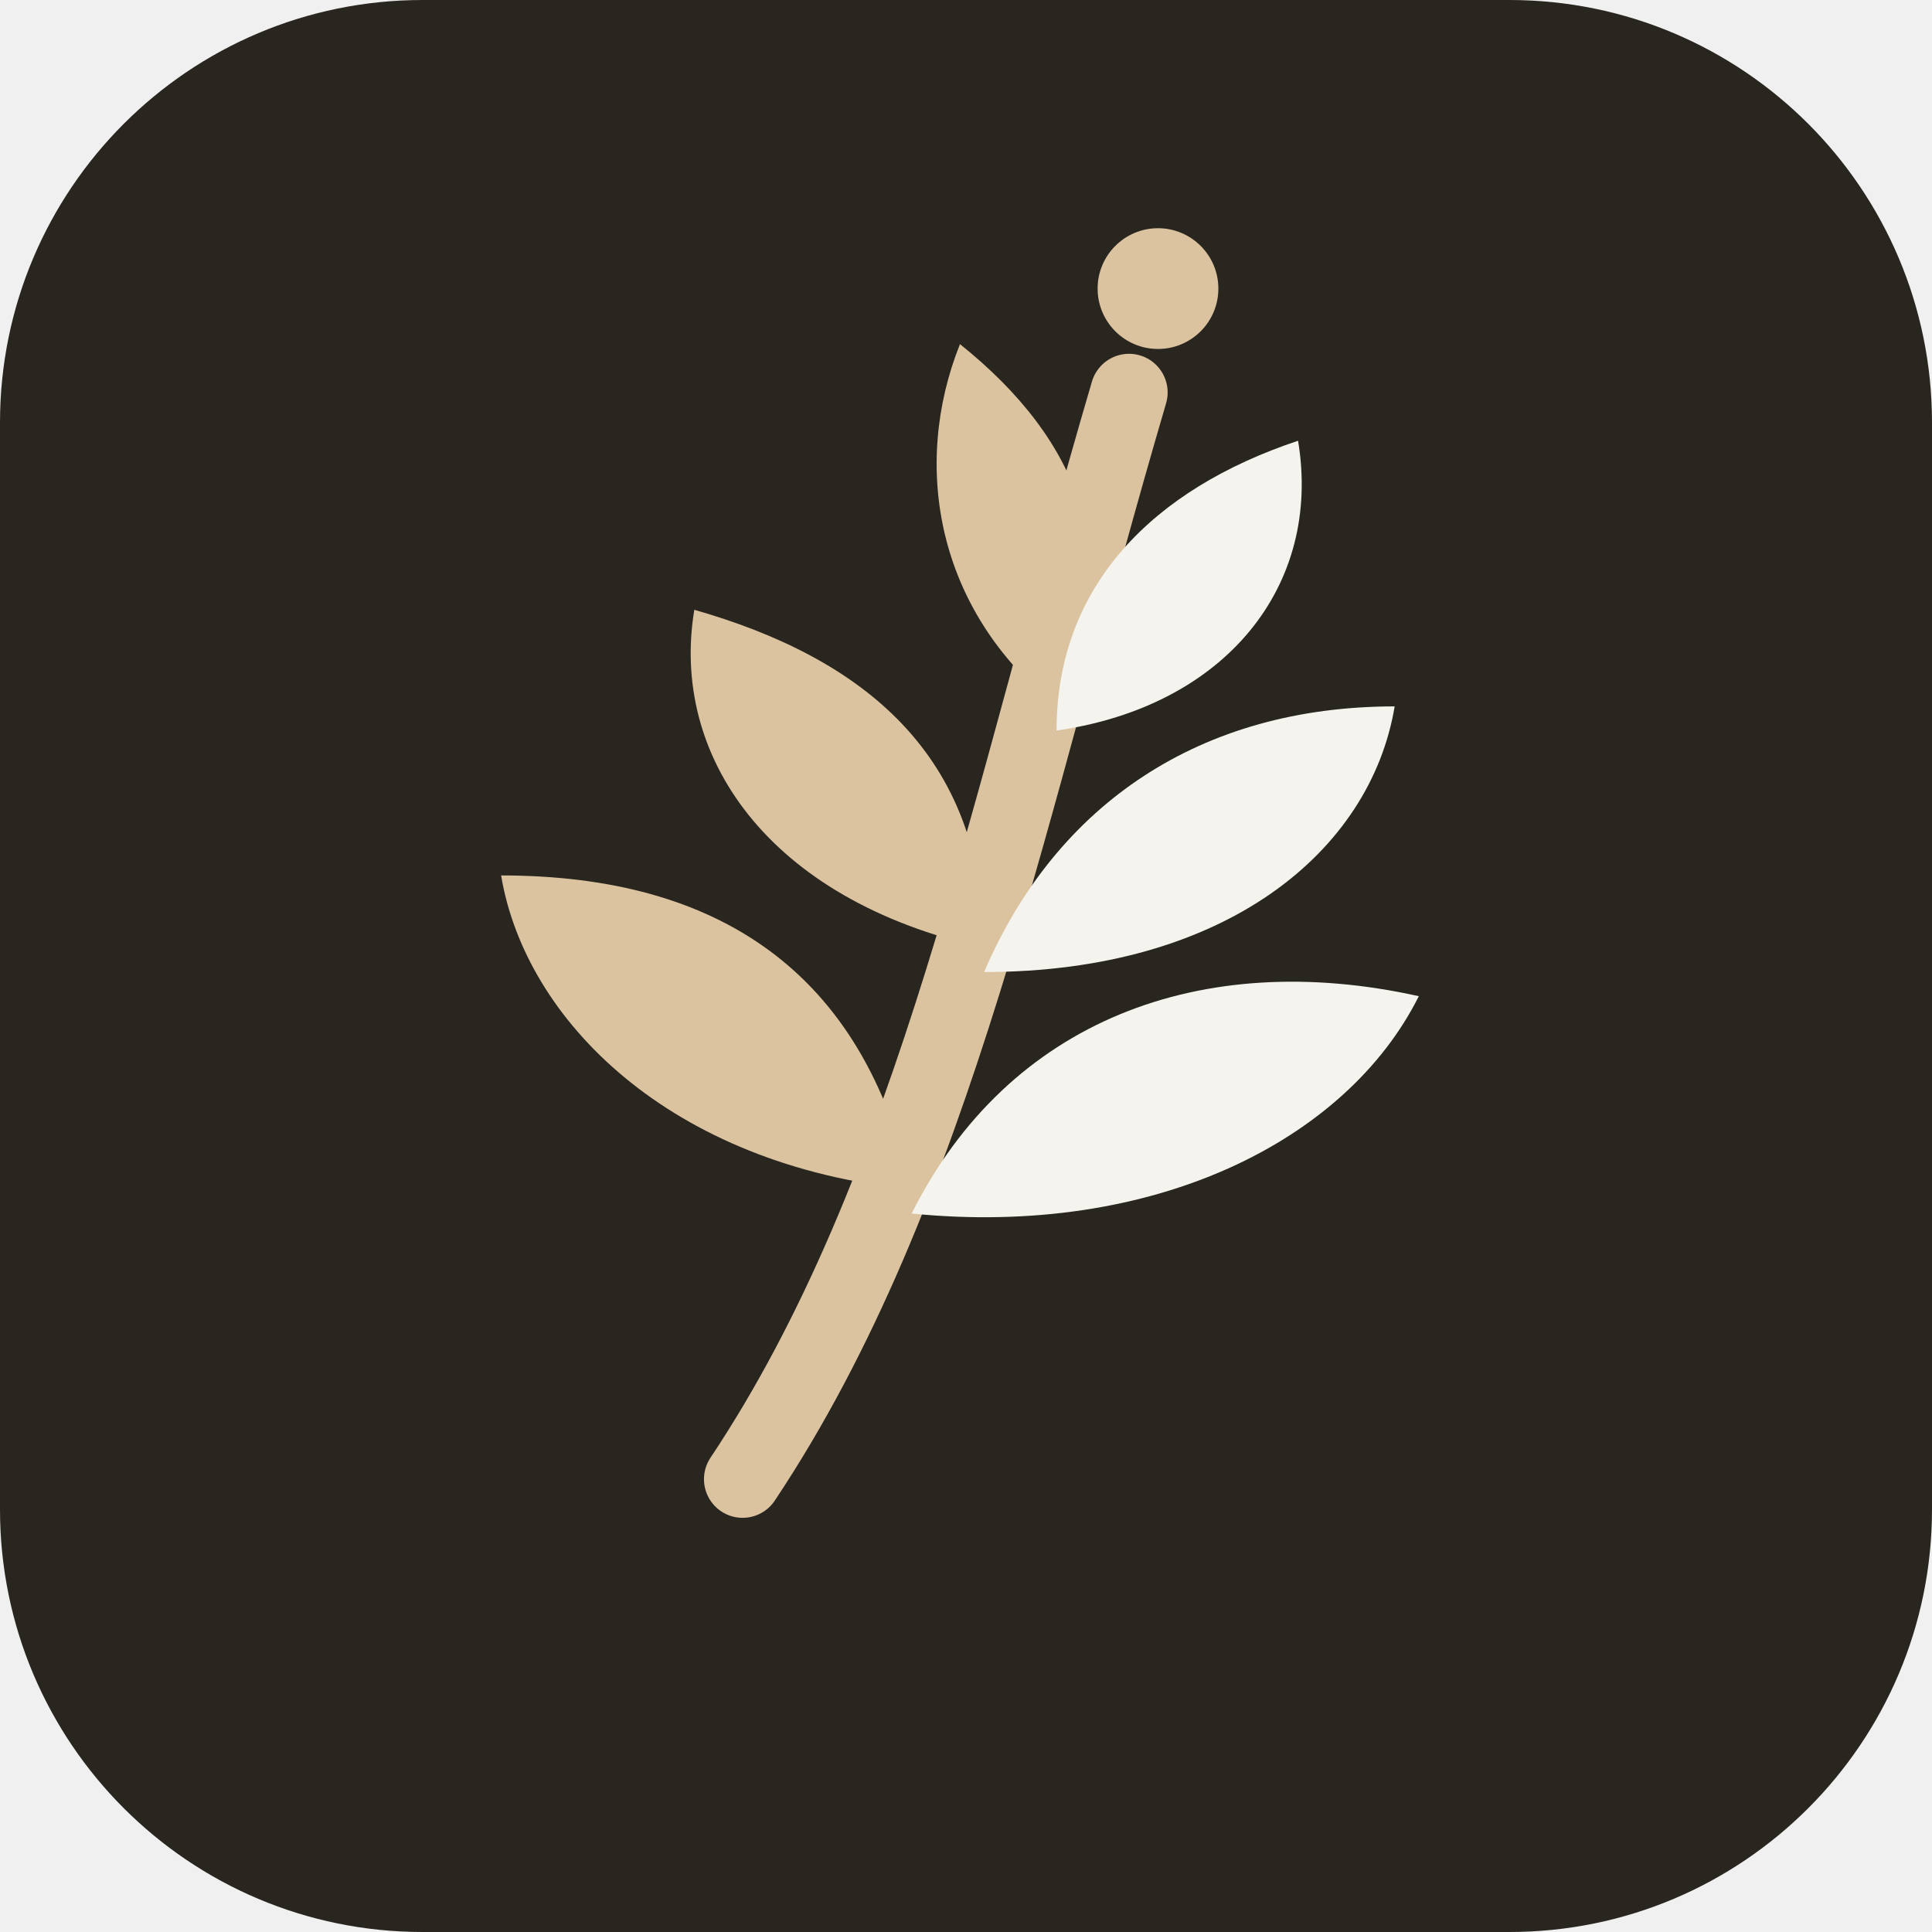
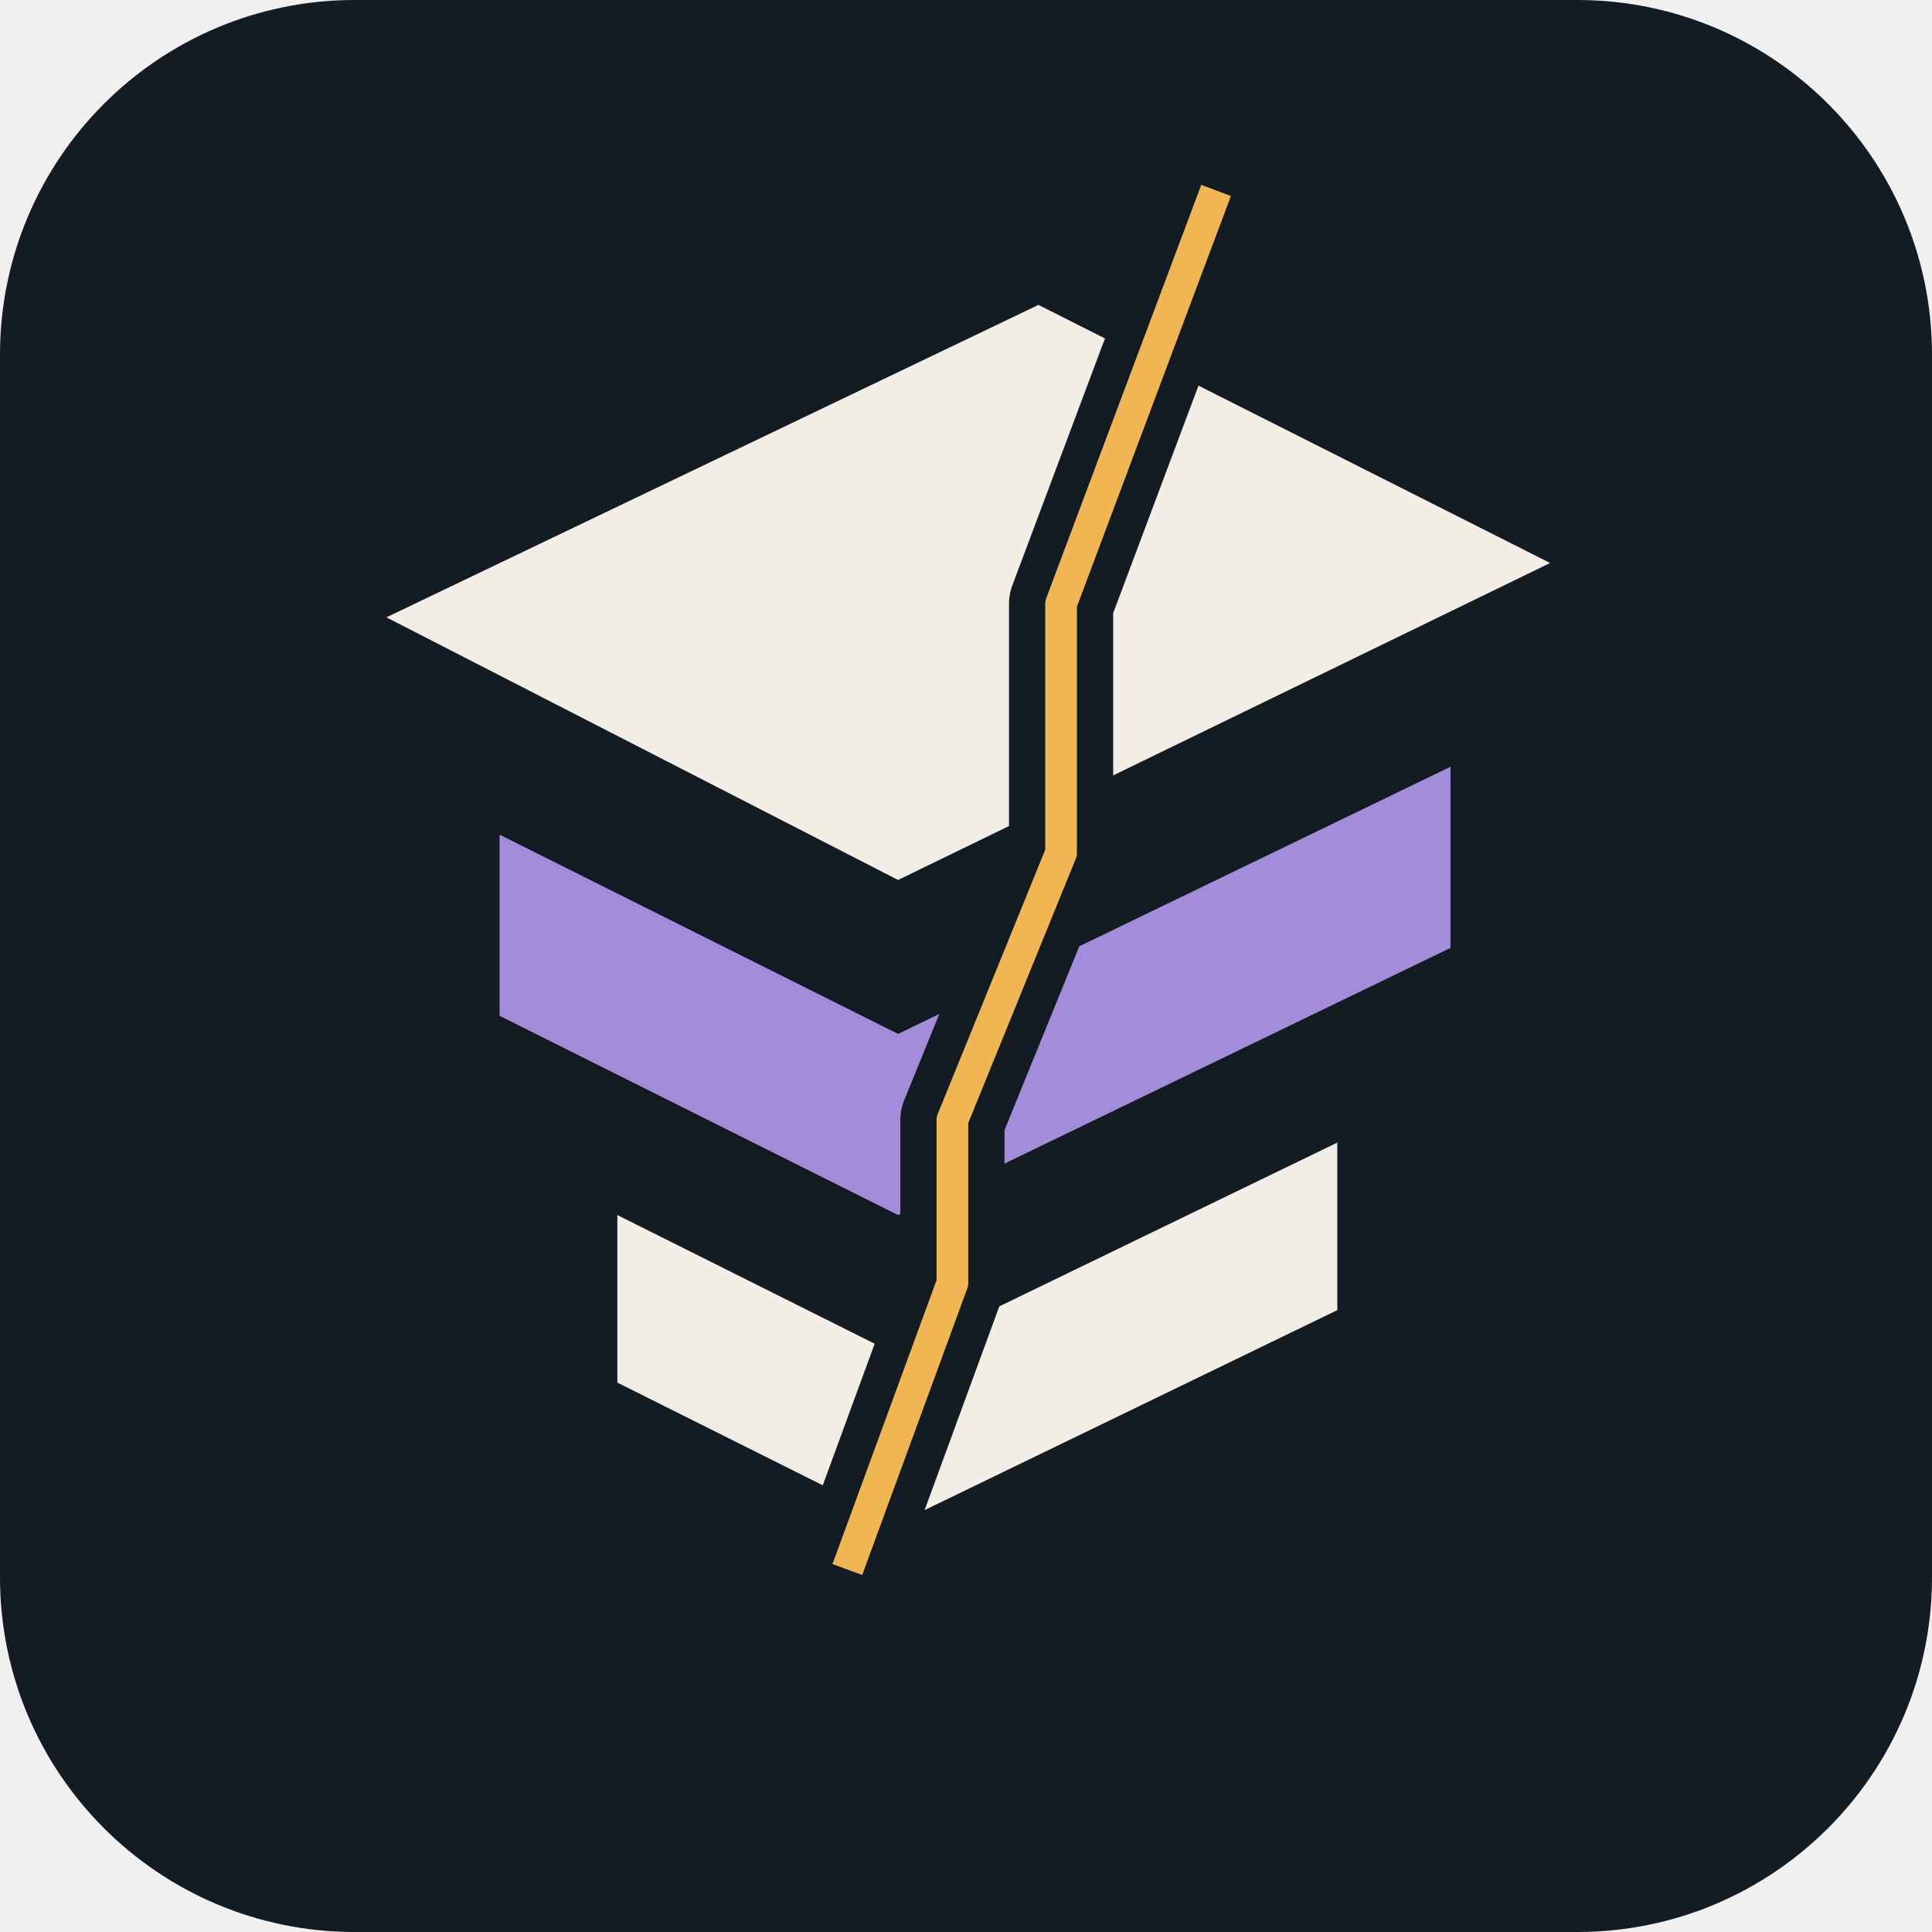
- <svg xmlns="http://www.w3.org/2000/svg" viewBox="0 0 64 64" fill="none">
-   <rect width="64" height="64" rx="14" fill="#29251f" />
-   <g transform="translate(7 5) scale(.8)">
-     <path d="M22 55C30 43 33 27 38 10" stroke="#dbc3a0" stroke-width="3.2" stroke-linecap="round" />
-     <path d="M29 43C19 42 13 36 12 30C21 30 27 34 29 43ZM32 33C23 31 19 25 20 19C27 21 32 25 32 33ZM35 23C30 19 29 13 31 8C36 12 38 17 35 23Z" fill="#dbc3a0" />
-     <path d="M29 44C39 45 47 41 50 35C41 33 33 36 29 44ZM32 34C42 34 48 29 49 23C41 23 35 27 32 34ZM35 24C42 23 46 18 45 12C39 14 35 18 35 24Z" fill="#f4f3ed" />
-     <circle cx="39.2" cy="5.7" r="2.5" fill="#dbc3a0" />
+ <svg xmlns="http://www.w3.org/2000/svg" width="512" height="512" viewBox="0 0 512 512" role="img" aria-label="Elyvris">
+   <rect width="512" height="512" rx="94" fill="#131B23" />
+   <g transform="translate(64 40) scale(1.2)">
+     <defs>
+       <mask id="cut-favicon" maskUnits="userSpaceOnUse" x="0" y="0" width="320" height="340">
+         <rect width="320" height="340" fill="white" />
+         <path d="M214 12L181 100V155L157 214V250L135 310" stroke="black" stroke-width="23" stroke-linejoin="round" fill="none" />
+       </mask>
+     </defs>
+     <g mask="url(#cut-favicon)">
+       <path d="M32 103L176 34L289 91L145 161Z" fill="#F2EEE5" />
+       <path d="M57 151L145 195L267 136V176L145 235L57 191Z" fill="#A38CD9" />
+       <path d="M83 235L145 266L242 219V256L145 303L83 272Z" fill="#F2EEE5" />
+     </g>
+     <path d="M214 12L181 100V155L157 214V250L135 310" stroke="#EFB653" stroke-width="7" stroke-linejoin="round" stroke-linecap="square" fill="none" />
  </g>
</svg>
